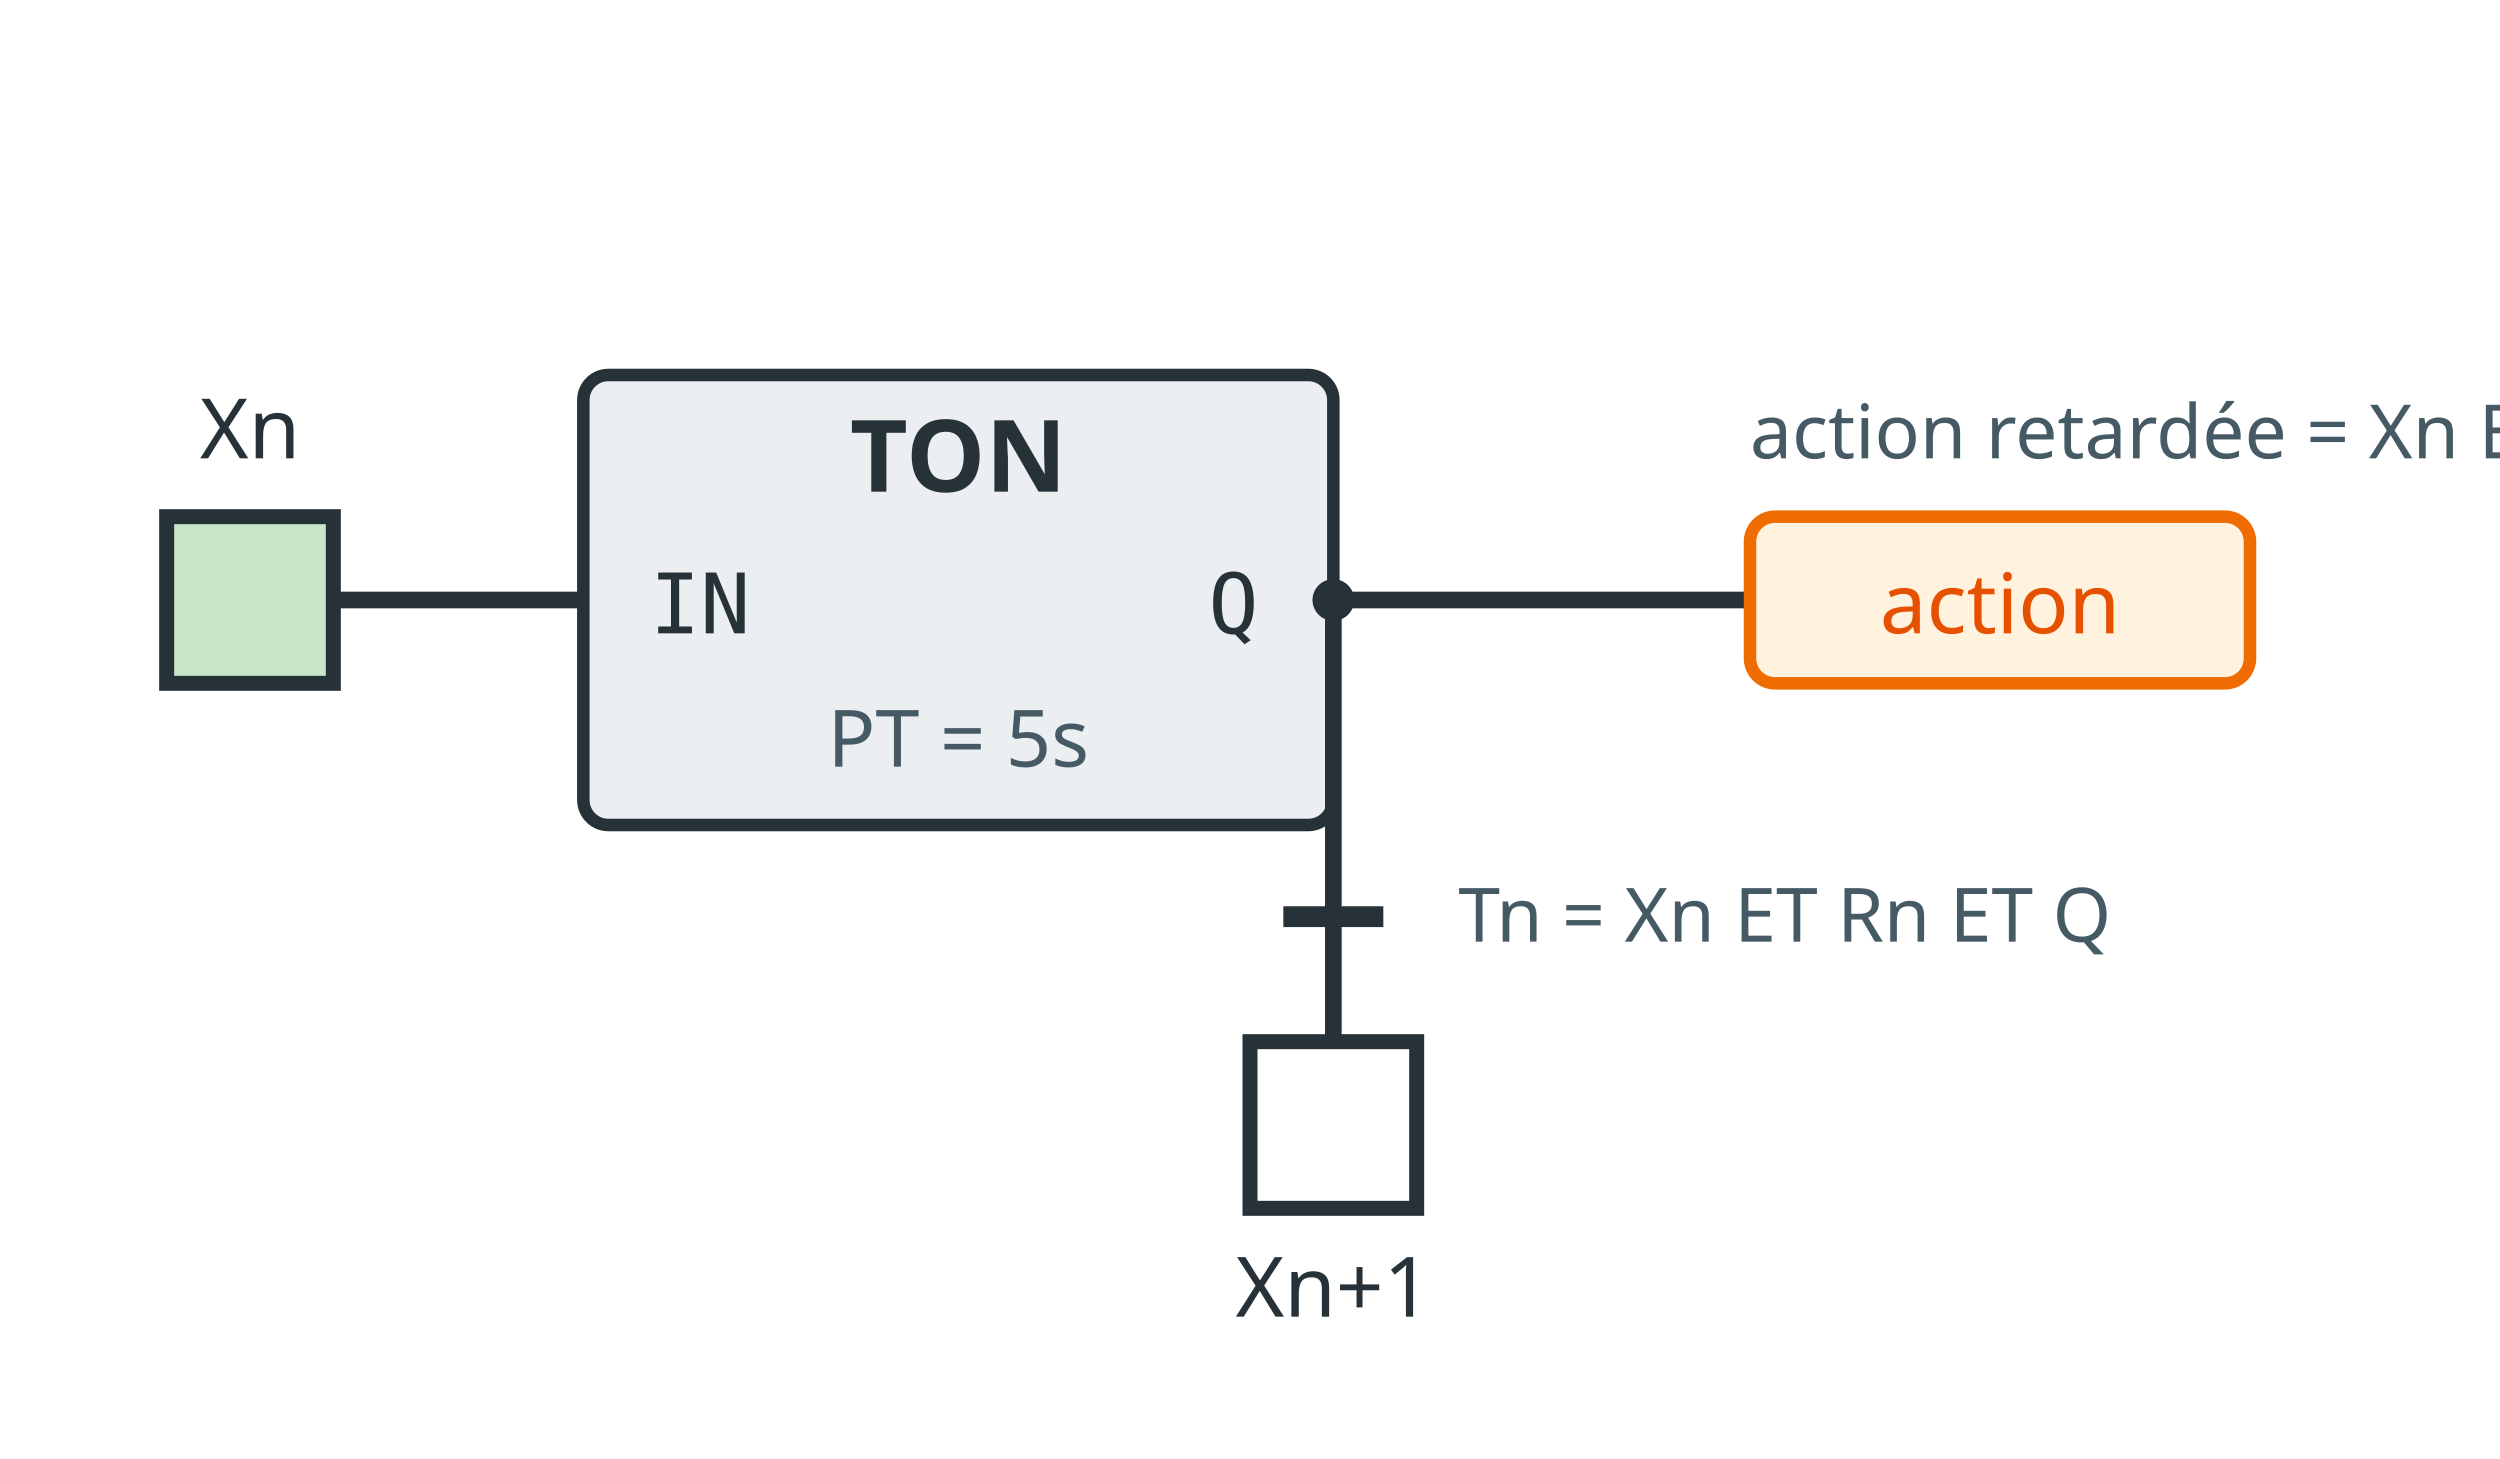
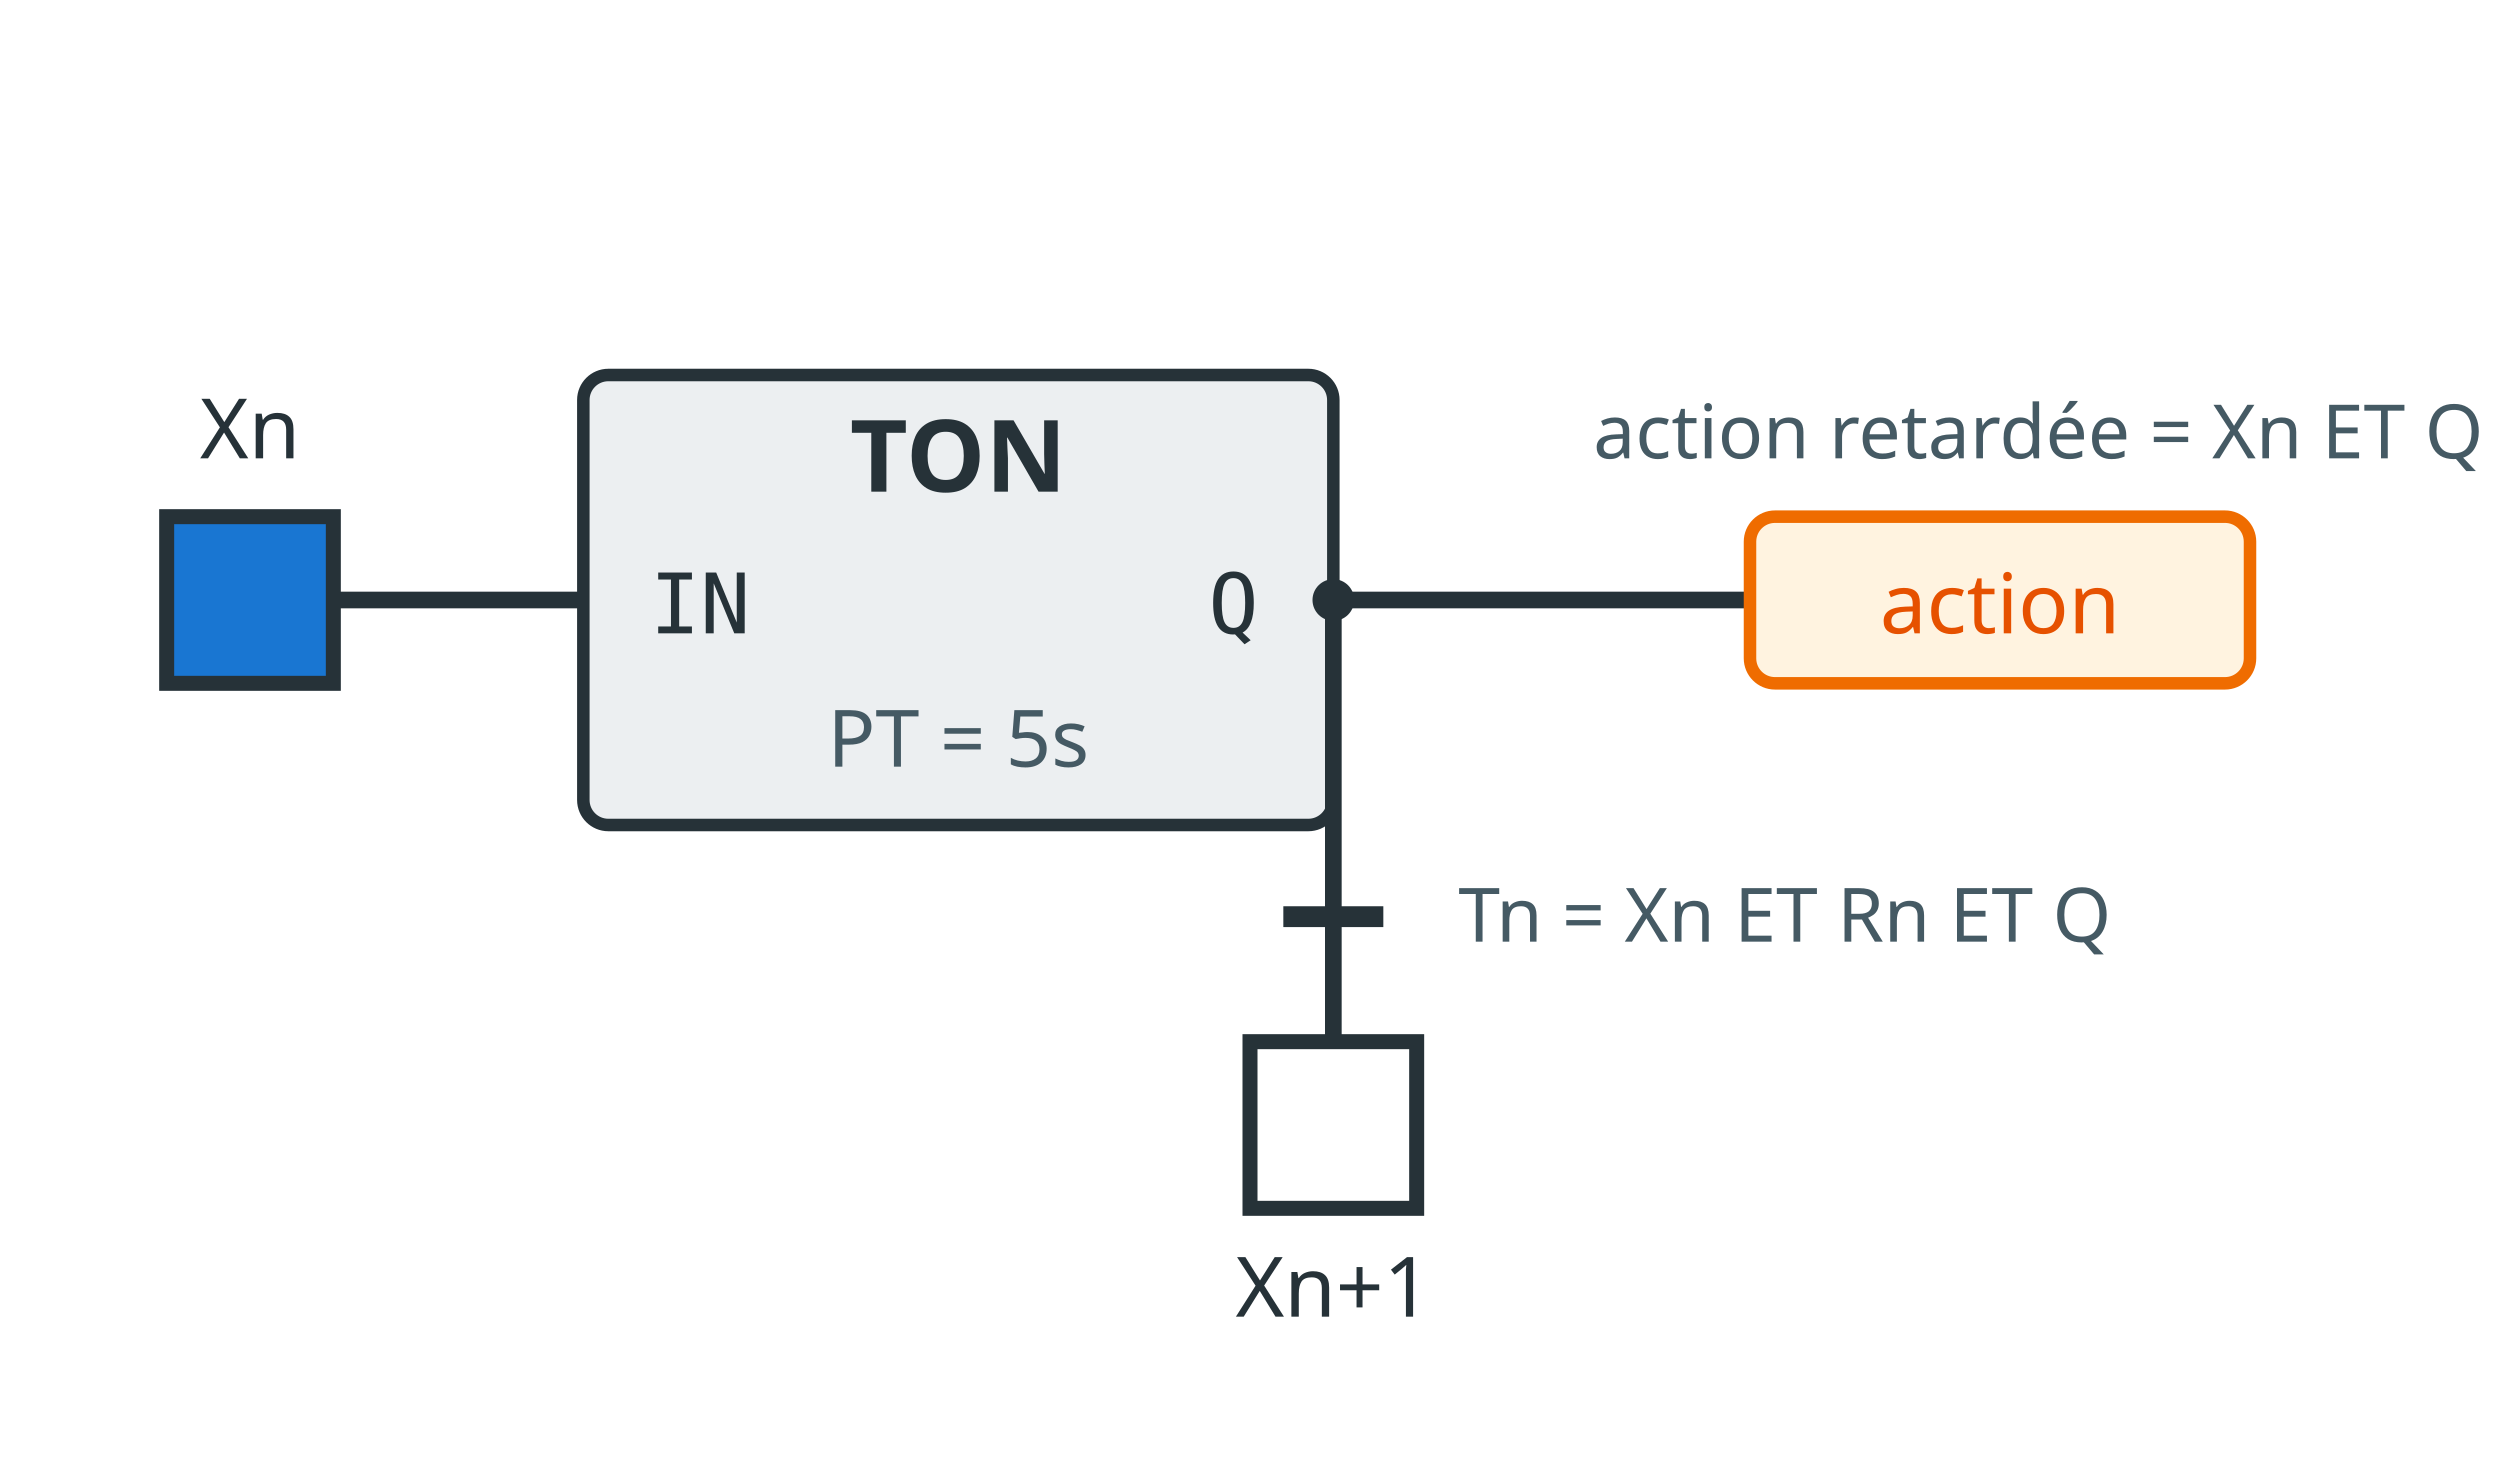
<svg xmlns="http://www.w3.org/2000/svg" viewBox="0 0 300 175" font-family="sans-serif">
-   <rect x="20" y="62" width="20" height="20" fill="#c8e6c9" stroke="#263238" stroke-width="1.8" />
+   <rect x="20" y="62" width="20" height="20" fill="#1976d2" stroke="#263238" stroke-width="1.8" />
  <text x="30" y="55" font-size="10" text-anchor="middle" fill="#263238">Xn</text>
  <line x1="40" y1="72" x2="70" y2="72" stroke="#263238" stroke-width="2" />
  <rect x="70" y="45" width="90" height="54" rx="3" fill="#eceff1" stroke="#263238" stroke-width="1.5" />
  <text x="115" y="59" font-size="12" font-weight="bold" text-anchor="middle" fill="#263238">TON</text>
  <text x="78" y="76" font-size="10" font-family="monospace" fill="#263238">IN</text>
  <text x="145" y="76" font-size="10" font-family="monospace" fill="#263238">Q</text>
  <text x="115" y="92" font-size="9.5" text-anchor="middle" fill="#455a64">PT = 5s</text>
  <line x1="160" y1="72" x2="210" y2="72" stroke="#263238" stroke-width="2" />
  <circle cx="160" cy="72" r="2.5" fill="#263238" />
  <rect x="210" y="62" width="60" height="20" rx="3" fill="#fff3e0" stroke="#ef6c00" stroke-width="1.5" />
  <text x="240" y="76" font-size="10" text-anchor="middle" fill="#e65100">action</text>
-   <text x="210" y="55" font-size="9" fill="#455a64">action retardée = Xn ET Q</text>
+   <text x="298" y="55" text-anchor="end" font-size="9" fill="#455a64">action retardée = Xn ET Q</text>
  <line x1="160" y1="72" x2="160" y2="110" stroke="#263238" stroke-width="2" />
  <line x1="154" y1="110" x2="166" y2="110" stroke="#263238" stroke-width="2.5" />
  <line x1="160" y1="110" x2="160" y2="125" stroke="#263238" stroke-width="2" />
  <rect x="150" y="125" width="20" height="20" stroke="#263238" stroke-width="1.8" fill="none" />
  <text x="160" y="158" font-size="10" text-anchor="middle" fill="#263238">Xn+1</text>
  <text x="175" y="113" font-size="9" fill="#455a64">Tn = Xn ET Rn ET Q</text>
</svg>
